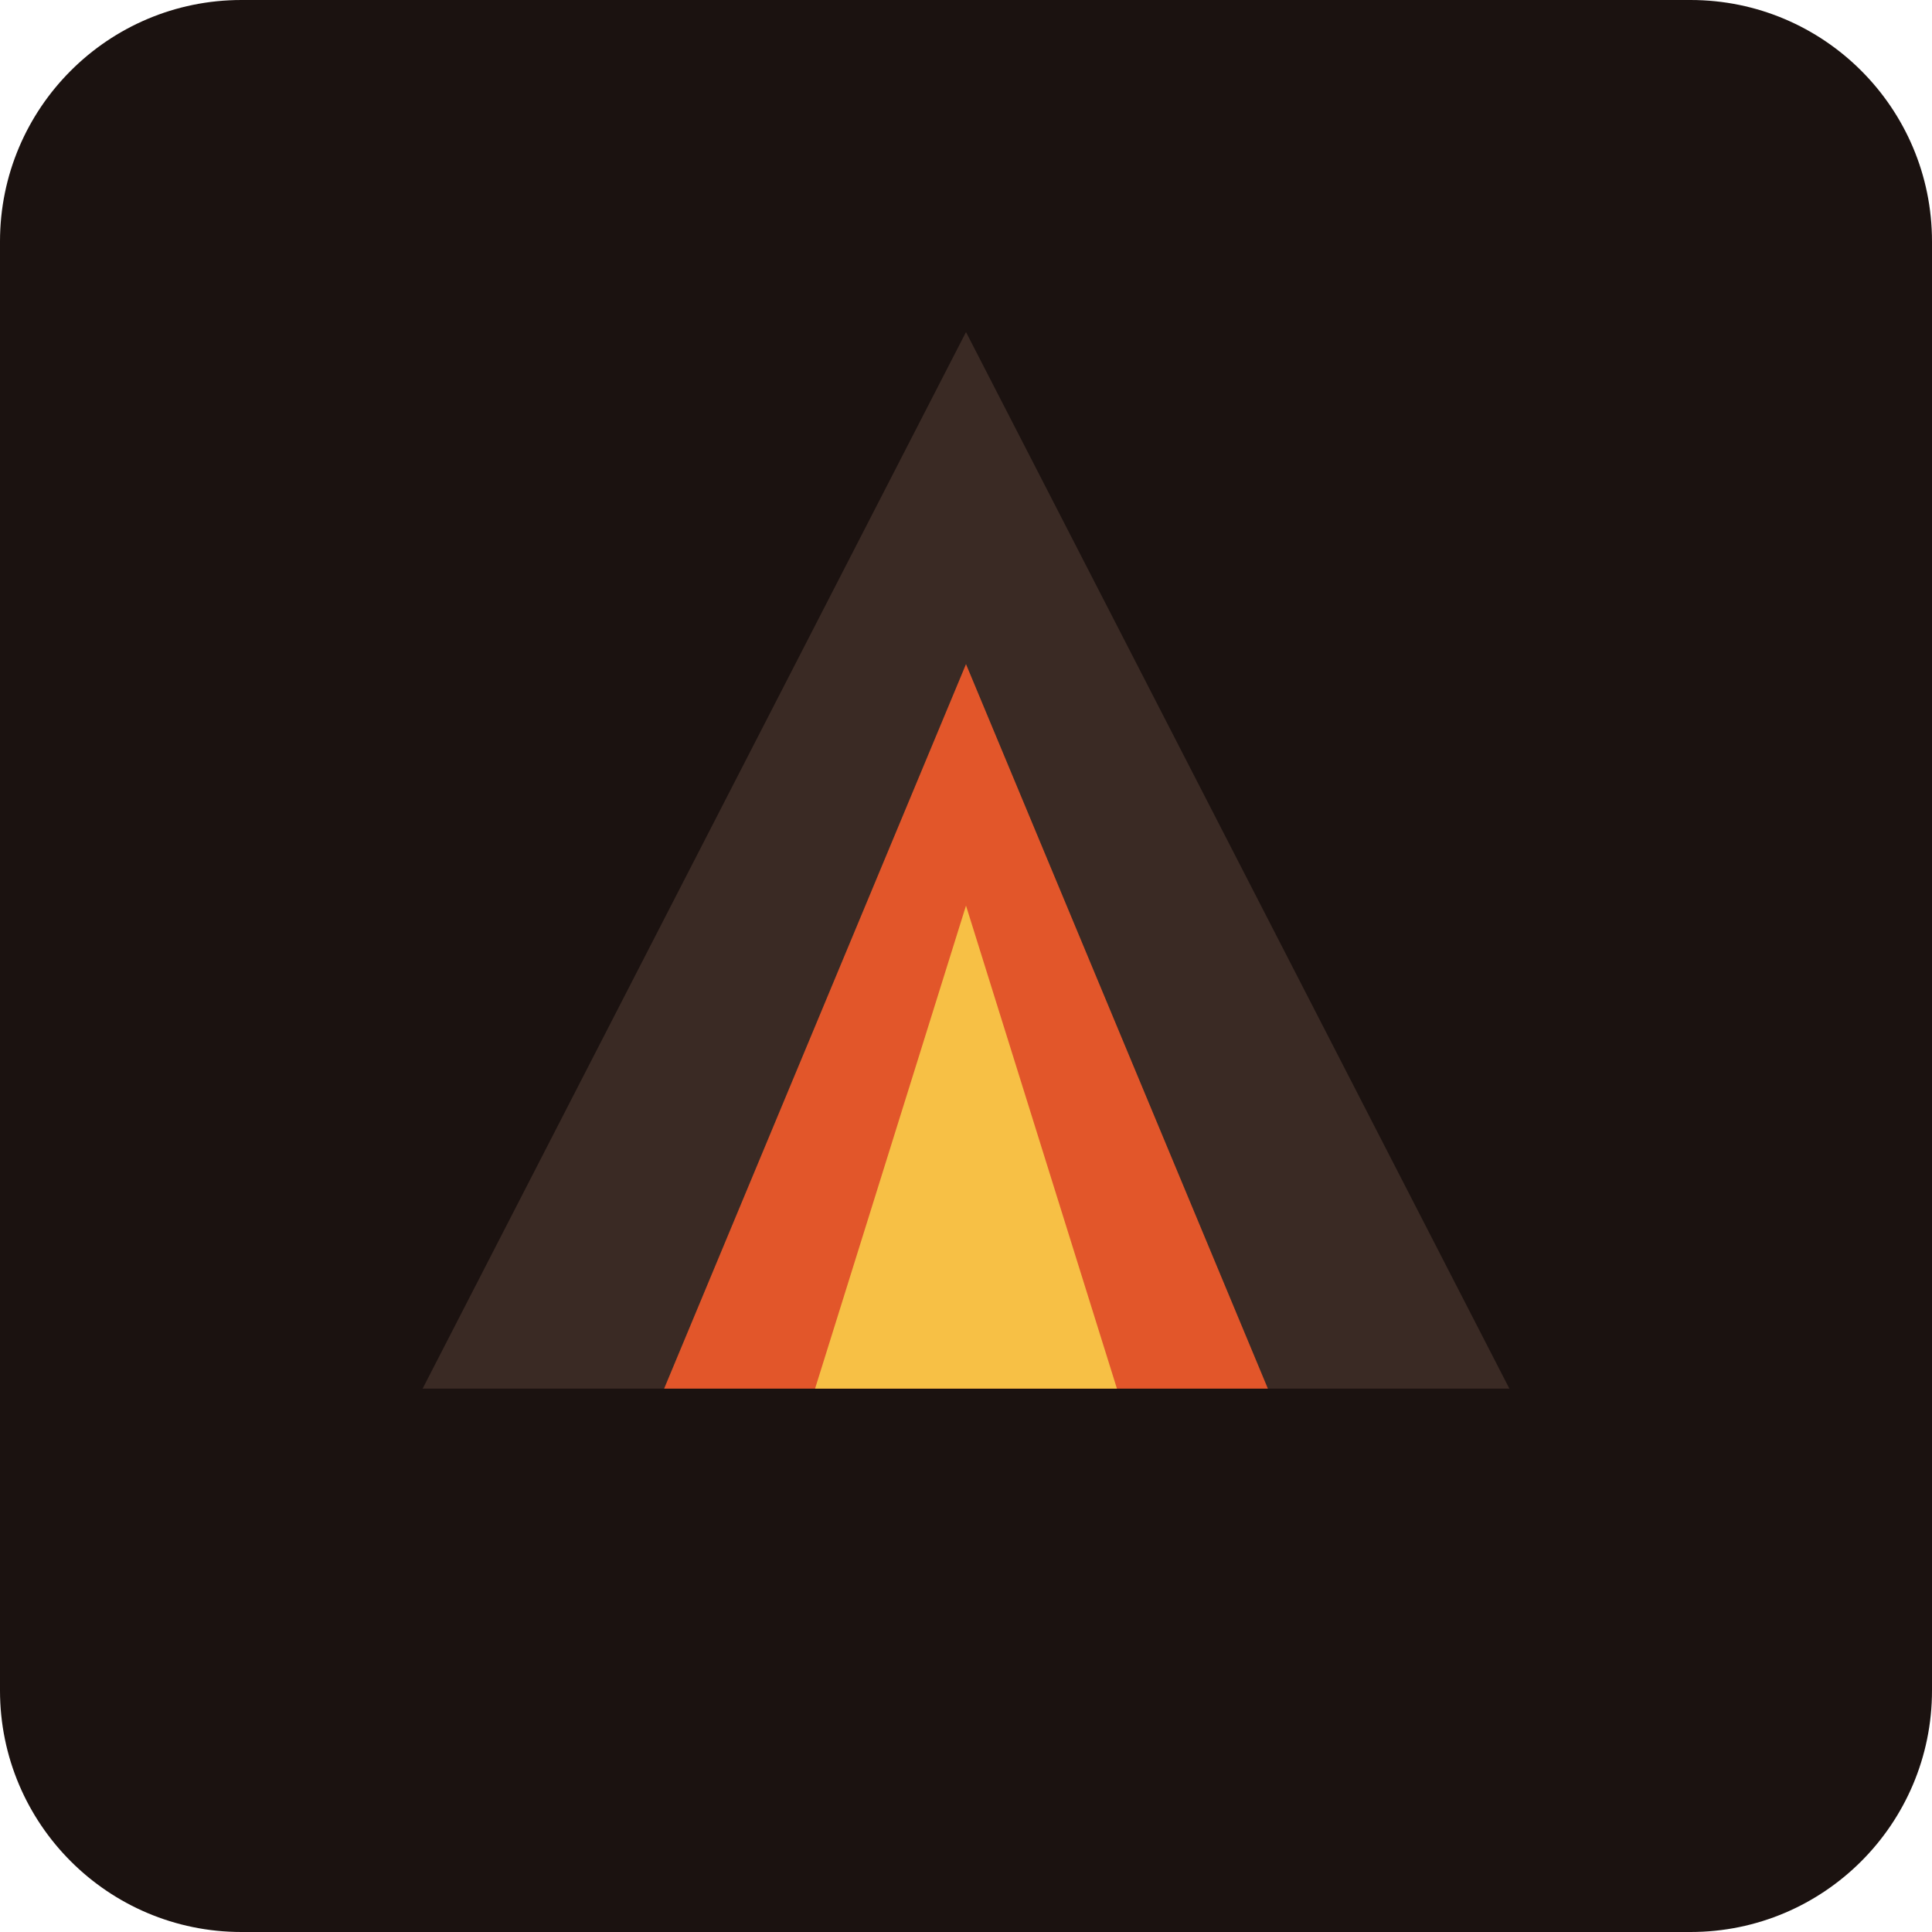
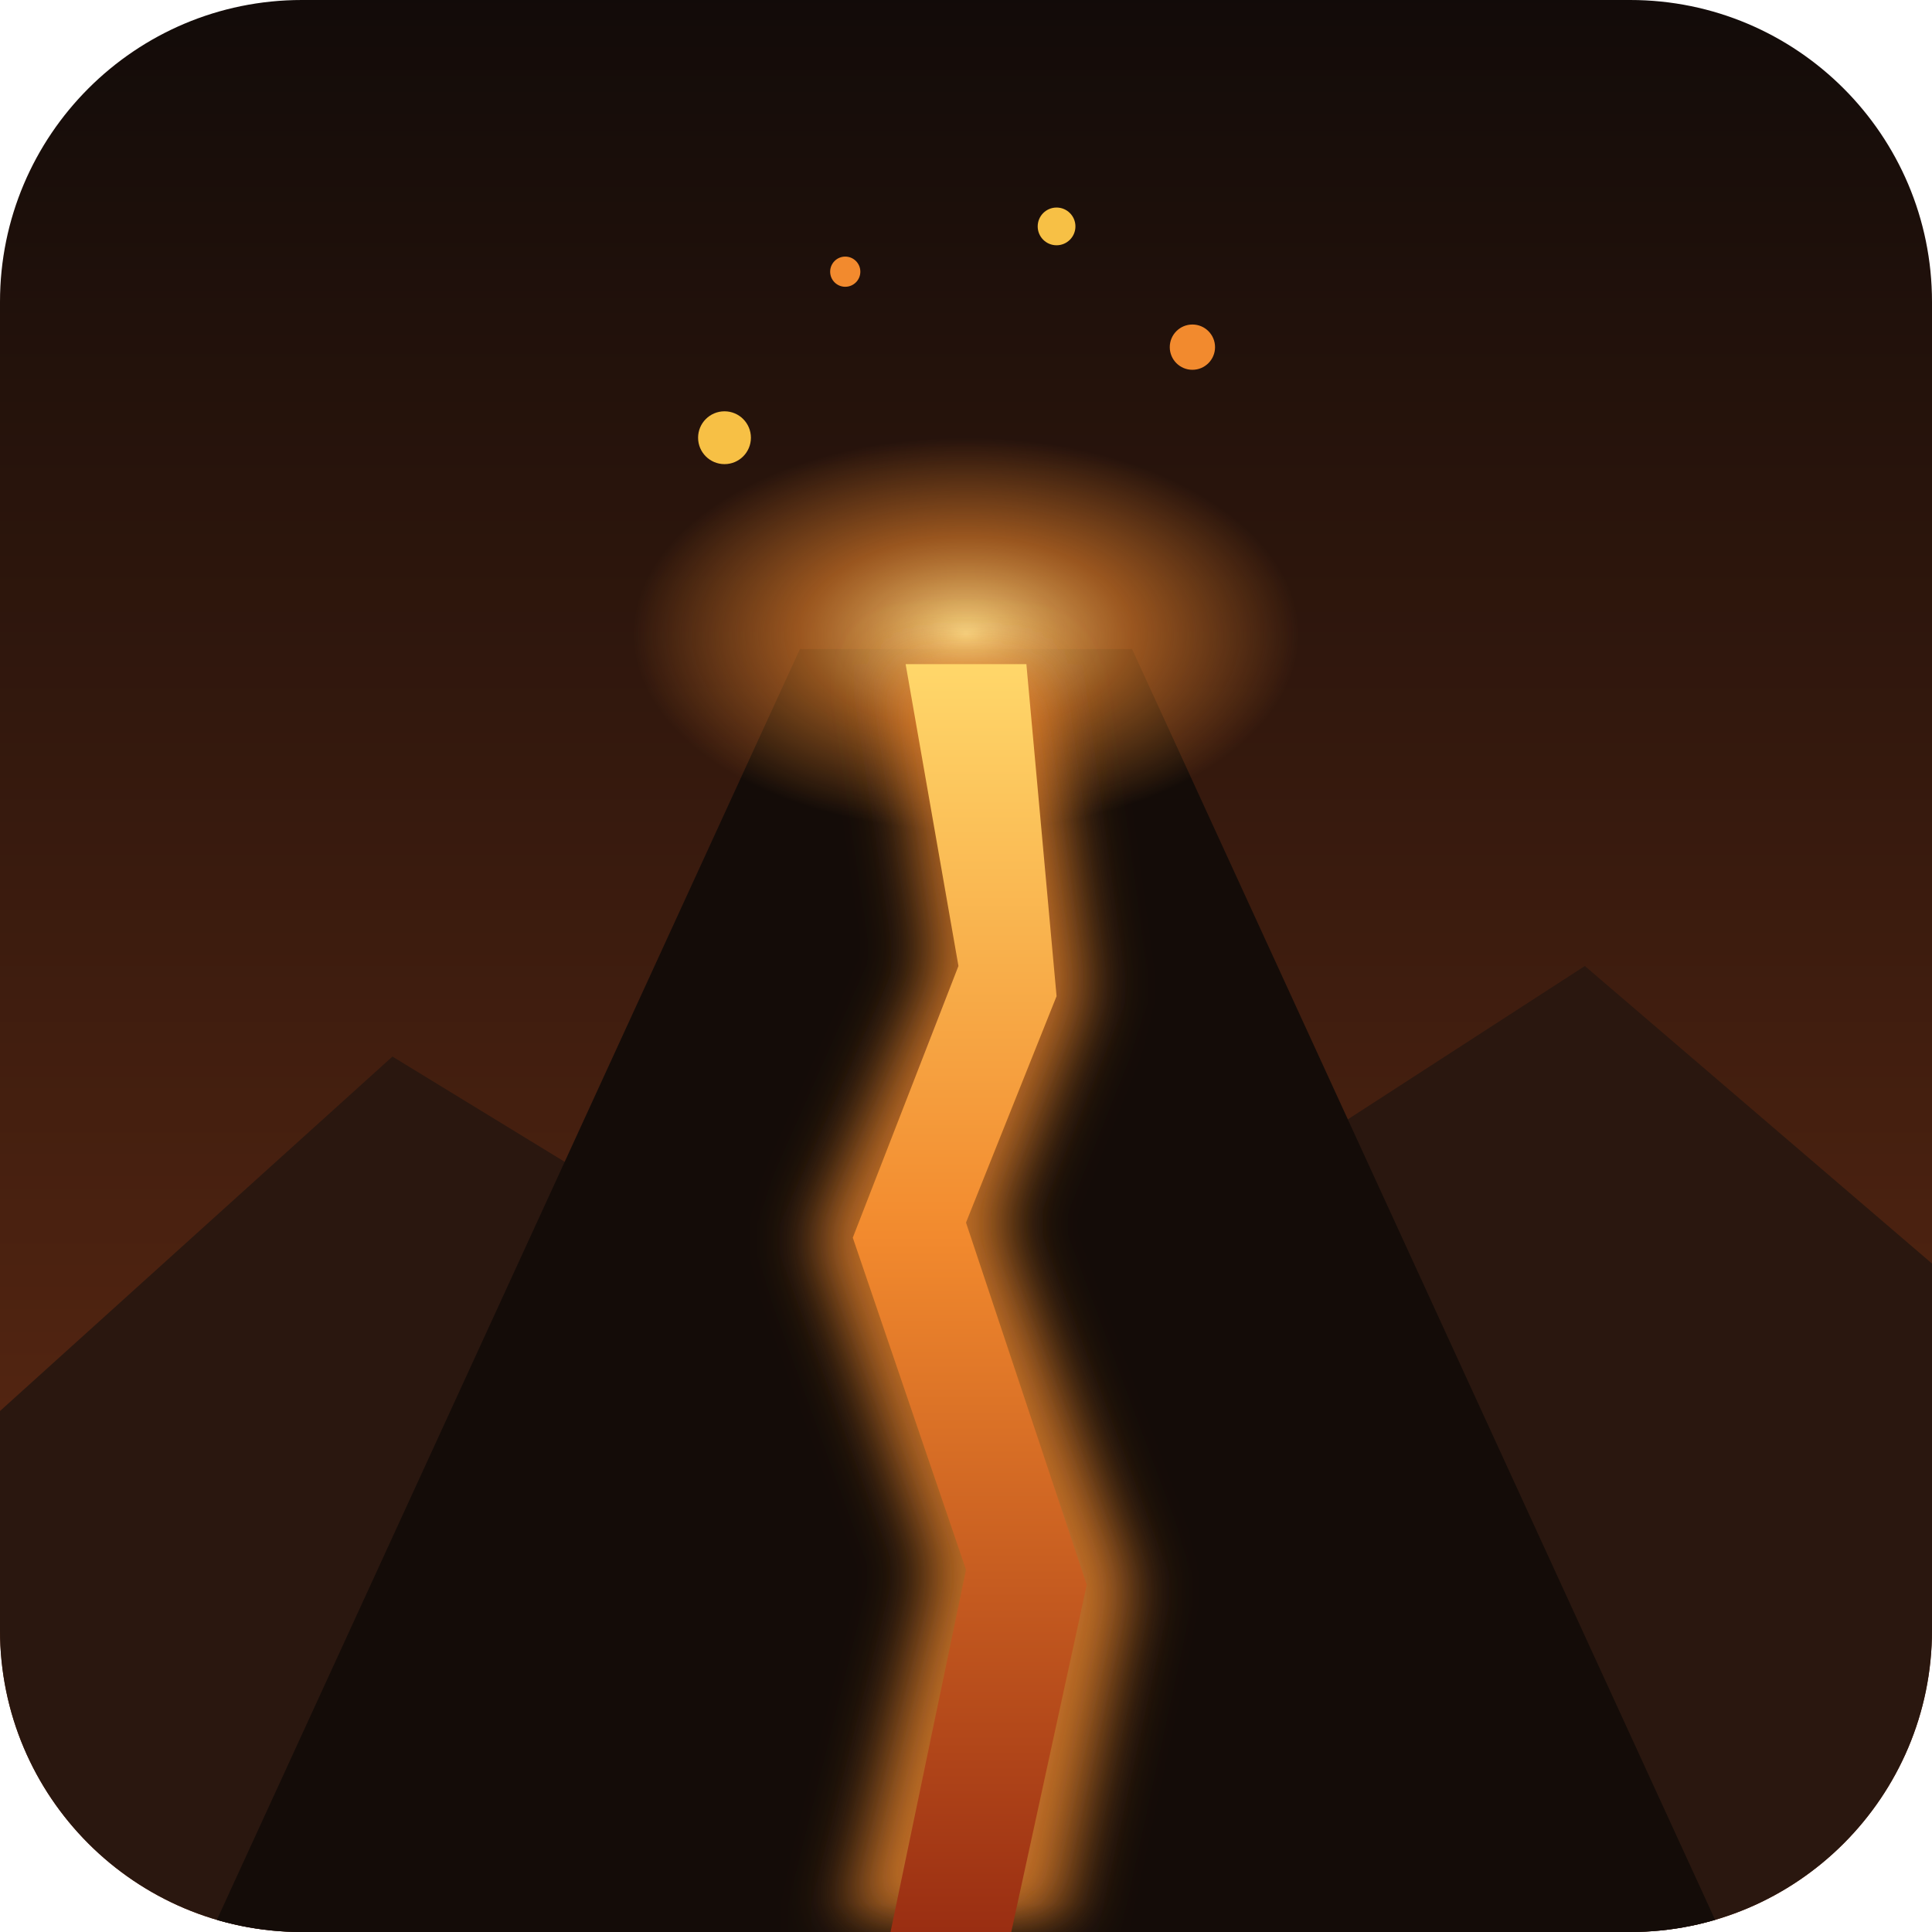
- <svg xmlns="http://www.w3.org/2000/svg" width="128" height="128" viewBox="0 0 128 128">
-   <rect width="128" height="128" rx="16" fill="#1b1210" />
-   <path d="M64 22 100 92H28Z" fill="#3a2a24" />
-   <path d="M64 44 84 92H44Z" fill="#e2562a" />
-   <path d="M64 60 74 92H54Z" fill="#f7c045" />
+ <svg xmlns="http://www.w3.org/2000/svg" width="256" height="256" viewBox="0 0 256 256">
+   <defs>
+     <linearGradient id="sky" x1="0" y1="0" x2="0" y2="1">
+       <stop offset="0" stop-color="#120b09" />
+       <stop offset="1" stop-color="#6a2e14" />
+     </linearGradient>
+     <linearGradient id="vein" x1="0" y1="0" x2="0" y2="1">
+       <stop offset="0" stop-color="#ffd76a" />
+       <stop offset="0.45" stop-color="#f28a2e" />
+       <stop offset="1" stop-color="#9a2e12" />
+     </linearGradient>
+     <radialGradient id="crater" cx="0.5" cy="0.5" r="0.5">
+       <stop offset="0" stop-color="#ffe08a" stop-opacity="0.95" />
+       <stop offset="0.5" stop-color="#f28a2e" stop-opacity="0.55" />
+       <stop offset="1" stop-color="#f28a2e" stop-opacity="0" />
+     </radialGradient>
+     <filter id="glow" x="-50%" y="-50%" width="200%" height="200%">
+       <feGaussianBlur stdDeviation="4" />
+     </filter>
+     <clipPath id="tile">
+       <rect width="256" height="256" rx="40" />
+     </clipPath>
+   </defs>
+   <g clip-path="url(#tile)">
+     <rect width="256" height="256" fill="url(#sky)" />
+     <path d="M-10 196 L52 140 L88 162 L132 118 L176 150 L210 128 L266 176 L266 266 L-10 266 Z" fill="#2a170f" />
+     <path d="M28 256 L106 86 L150 86 L228 256 Z" fill="#140c08" />
+     <ellipse cx="128" cy="84" rx="44" ry="26" fill="url(#crater)" />
+     <path d="M118 88 L138 88 L144 132 L132 162 L150 210 L140 256 L112 256 L124 208 L108 164 L124 128 Z" fill="#f28a2e" filter="url(#glow)" opacity="0.8" />
+     <path d="M120 88 L136 88 L140 132 L128 162 L144 210 L134 256 L118 256 L128 208 L113 164 L127 128 Z" fill="url(#vein)" />
+     <circle cx="96" cy="58" r="3.5" fill="#f7c045" />
+     <circle cx="158" cy="46" r="3" fill="#f28a2e" />
+     <circle cx="140" cy="30" r="2.5" fill="#f7c045" />
+     <circle cx="112" cy="36" r="2" fill="#f28a2e" />
+   </g>
</svg>
